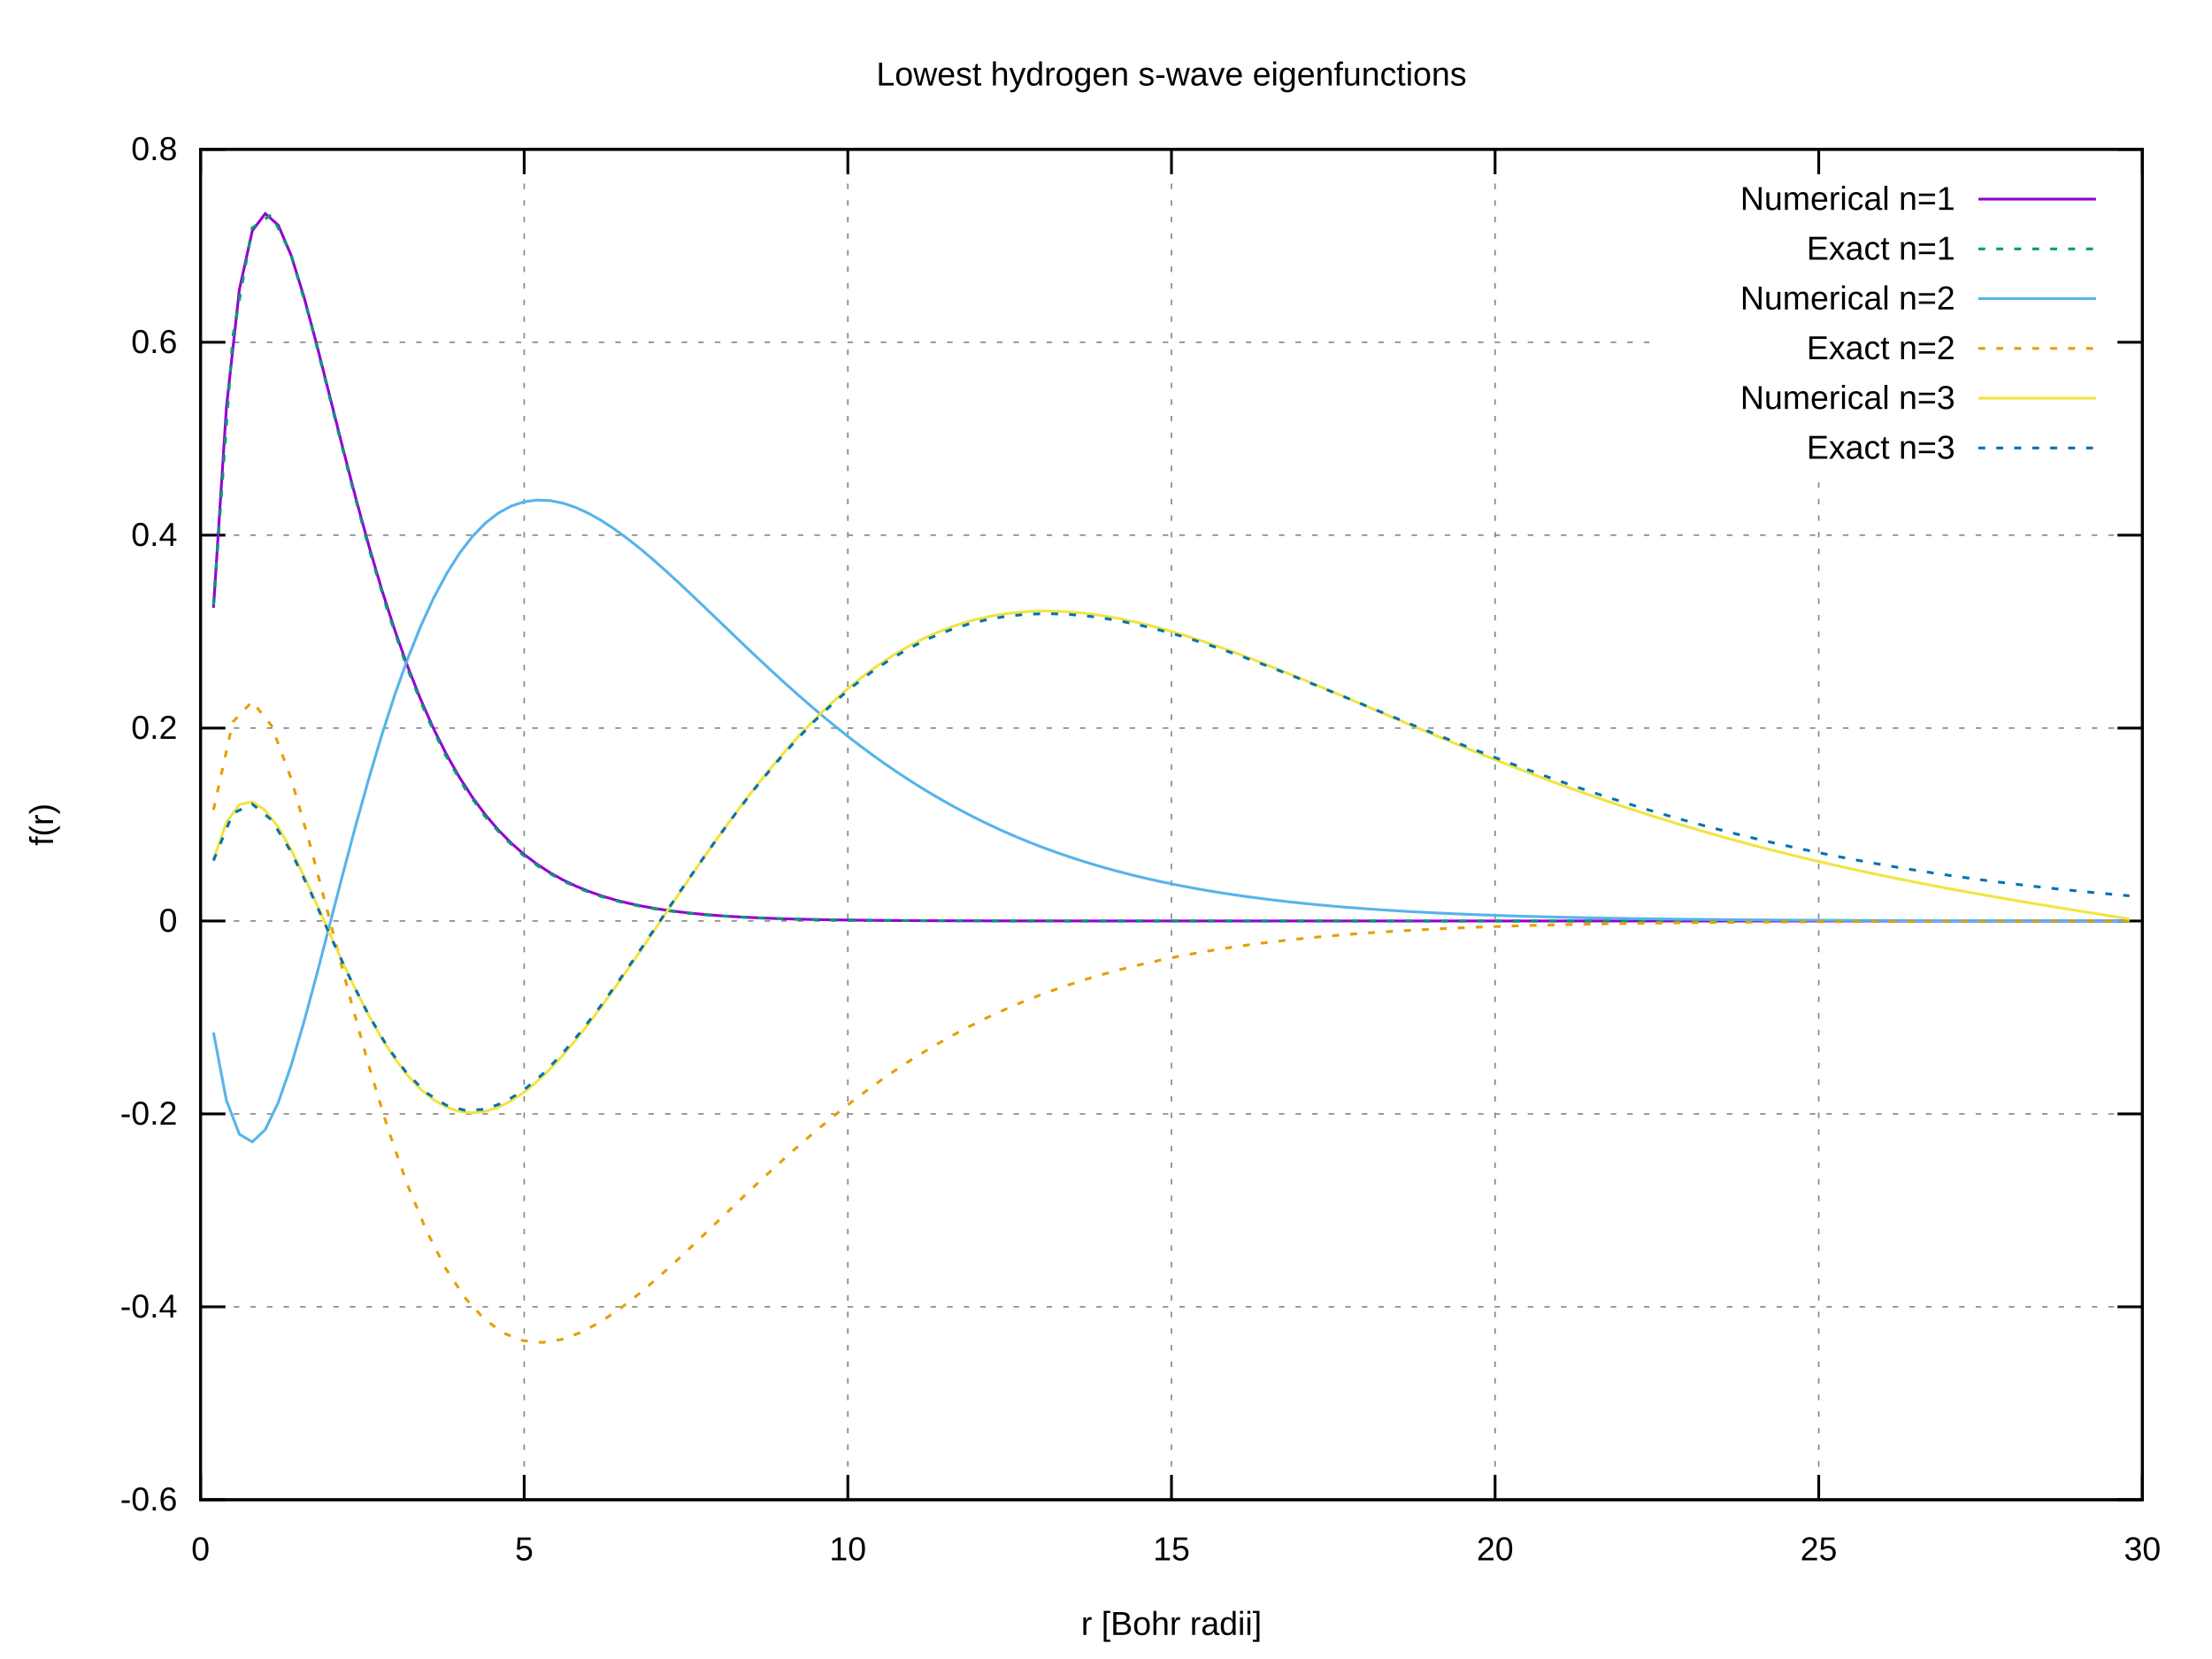
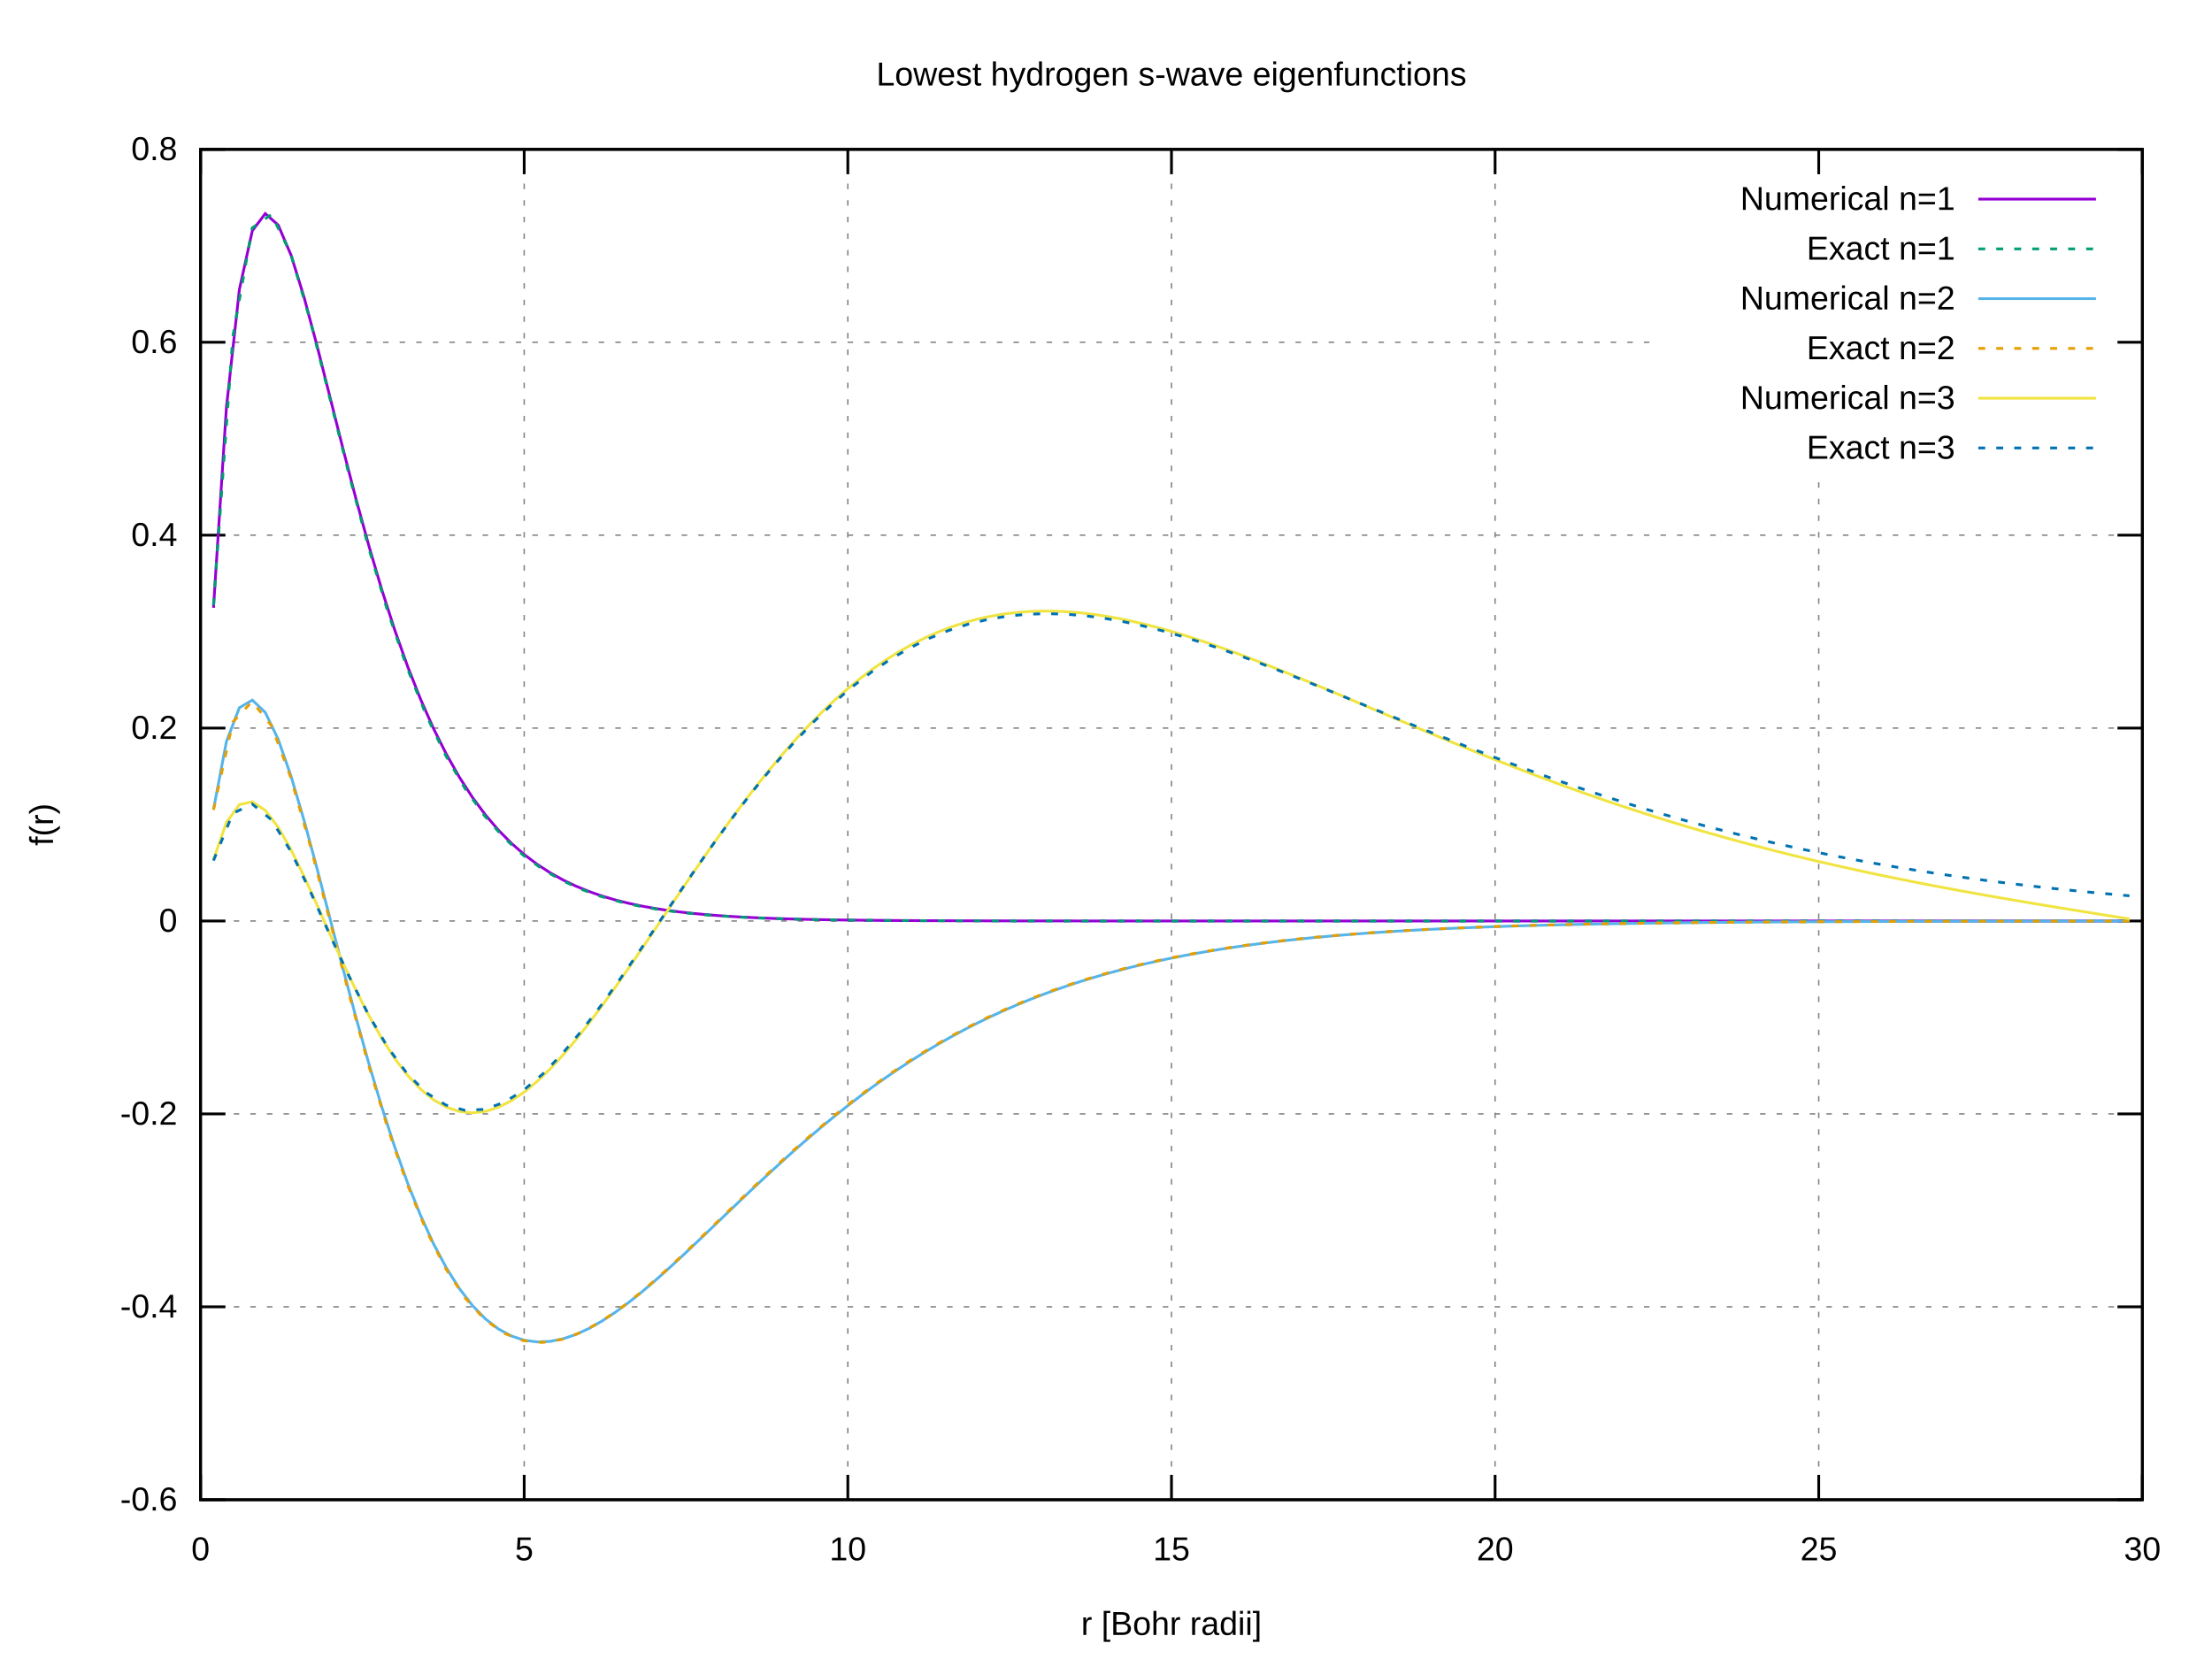
<svg xmlns="http://www.w3.org/2000/svg" xmlns:xlink="http://www.w3.org/1999/xlink" width="800" height="600" viewBox="0 0 800 600">
  <g id="gnuplot_canvas">
    <rect x="0" y="0" width="800" height="600" fill="#ffffff" />
    <defs>
      <circle id="gpDot" r="0.5" stroke-width="0.5" stroke="currentColor" />
      <path id="gpPt0" stroke-width="0.222" stroke="currentColor" d="M-1,0 h2 M0,-1 v2" />
      <path id="gpPt1" stroke-width="0.222" stroke="currentColor" d="M-1,-1 L1,1 M1,-1 L-1,1" />
      <path id="gpPt2" stroke-width="0.222" stroke="currentColor" d="M-1,0 L1,0 M0,-1 L0,1 M-1,-1 L1,1 M-1,1 L1,-1" />
      <rect id="gpPt3" stroke-width="0.222" stroke="currentColor" x="-1" y="-1" width="2" height="2" />
      <rect id="gpPt4" stroke-width="0.222" stroke="currentColor" fill="currentColor" x="-1" y="-1" width="2" height="2" />
      <circle id="gpPt5" stroke-width="0.222" stroke="currentColor" cx="0" cy="0" r="1" />
      <use xlink:href="#gpPt5" id="gpPt6" fill="currentColor" stroke="none" />
      <path id="gpPt7" stroke-width="0.222" stroke="currentColor" d="M0,-1.33 L-1.33,0.67 L1.33,0.67 z" />
      <use xlink:href="#gpPt7" id="gpPt8" fill="currentColor" stroke="none" />
      <use xlink:href="#gpPt7" id="gpPt9" stroke="currentColor" transform="rotate(180)" />
      <use xlink:href="#gpPt9" id="gpPt10" fill="currentColor" stroke="none" />
      <use xlink:href="#gpPt3" id="gpPt11" stroke="currentColor" transform="rotate(45)" />
      <use xlink:href="#gpPt11" id="gpPt12" fill="currentColor" stroke="none" />
      <path id="gpPt13" stroke-width="0.222" stroke="currentColor" d="M0,1.330 L1.265,0.411 L0.782,-1.067 L-0.782,-1.076 L-1.265,0.411 z" />
      <use xlink:href="#gpPt13" id="gpPt14" fill="currentColor" stroke="none" />
      <filter id="textbox" filterUnits="objectBoundingBox" x="0" y="0" height="1" width="1">
        <feFlood flood-color="#FFFFFF" flood-opacity="1" result="bgnd" />
        <feComposite in="SourceGraphic" in2="bgnd" operator="atop" />
      </filter>
      <filter id="greybox" filterUnits="objectBoundingBox" x="0" y="0" height="1" width="1">
        <feFlood flood-color="lightgrey" flood-opacity="1" result="grey" />
        <feComposite in="SourceGraphic" in2="grey" operator="atop" />
      </filter>
    </defs>
    <g fill="none" color="#FFFFFF" stroke="currentColor" stroke-width="1.00" stroke-linecap="butt" stroke-linejoin="miter">
</g>
    <g fill="none" color="black" stroke="currentColor" stroke-width="1.00" stroke-linecap="butt" stroke-linejoin="miter">
</g>
    <g fill="none" color="black" stroke="black" stroke-width="0.50" stroke-linecap="butt" stroke-linejoin="miter">
</g>
    <g fill="none" color="gray" stroke="currentColor" stroke-width="0.50" stroke-linecap="butt" stroke-linejoin="miter">
      <path stroke="gray" stroke-dasharray="2,4" class="gridline" d="M72.53,542.40 L774.82,542.40  " />
    </g>
    <g fill="none" color="gray" stroke="gray" stroke-width="1.00" stroke-linecap="butt" stroke-linejoin="miter">
</g>
    <g fill="none" color="black" stroke="currentColor" stroke-width="1.00" stroke-linecap="butt" stroke-linejoin="miter">
      <path stroke="black" d="M72.53,542.40 L81.53,542.40 M774.82,542.40 L765.82,542.40  " />
      <g transform="translate(64.14,546.30)" stroke="none" fill="black" font-family="Arial" font-size="12.00" text-anchor="end">
        <text>
          <tspan font-family="Arial">-0.6</tspan>
        </text>
      </g>
    </g>
    <g fill="none" color="black" stroke="currentColor" stroke-width="1.00" stroke-linecap="butt" stroke-linejoin="miter">
</g>
    <g fill="none" color="black" stroke="black" stroke-width="0.50" stroke-linecap="butt" stroke-linejoin="miter">
</g>
    <g fill="none" color="gray" stroke="currentColor" stroke-width="0.50" stroke-linecap="butt" stroke-linejoin="miter">
      <path stroke="gray" stroke-dasharray="2,4" class="gridline" d="M72.53,472.63 L774.82,472.63  " />
    </g>
    <g fill="none" color="gray" stroke="gray" stroke-width="1.00" stroke-linecap="butt" stroke-linejoin="miter">
</g>
    <g fill="none" color="black" stroke="currentColor" stroke-width="1.00" stroke-linecap="butt" stroke-linejoin="miter">
      <path stroke="black" d="M72.53,472.63 L81.53,472.63 M774.82,472.63 L765.82,472.63  " />
      <g transform="translate(64.14,476.53)" stroke="none" fill="black" font-family="Arial" font-size="12.00" text-anchor="end">
        <text>
          <tspan font-family="Arial">-0.4</tspan>
        </text>
      </g>
    </g>
    <g fill="none" color="black" stroke="currentColor" stroke-width="1.00" stroke-linecap="butt" stroke-linejoin="miter">
</g>
    <g fill="none" color="black" stroke="black" stroke-width="0.50" stroke-linecap="butt" stroke-linejoin="miter">
</g>
    <g fill="none" color="gray" stroke="currentColor" stroke-width="0.50" stroke-linecap="butt" stroke-linejoin="miter">
      <path stroke="gray" stroke-dasharray="2,4" class="gridline" d="M72.53,402.86 L774.82,402.86  " />
    </g>
    <g fill="none" color="gray" stroke="gray" stroke-width="1.00" stroke-linecap="butt" stroke-linejoin="miter">
</g>
    <g fill="none" color="black" stroke="currentColor" stroke-width="1.00" stroke-linecap="butt" stroke-linejoin="miter">
      <path stroke="black" d="M72.53,402.86 L81.53,402.86 M774.82,402.86 L765.82,402.86  " />
      <g transform="translate(64.14,406.76)" stroke="none" fill="black" font-family="Arial" font-size="12.00" text-anchor="end">
        <text>
          <tspan font-family="Arial">-0.2</tspan>
        </text>
      </g>
    </g>
    <g fill="none" color="black" stroke="currentColor" stroke-width="1.00" stroke-linecap="butt" stroke-linejoin="miter">
</g>
    <g fill="none" color="black" stroke="black" stroke-width="0.50" stroke-linecap="butt" stroke-linejoin="miter">
</g>
    <g fill="none" color="gray" stroke="currentColor" stroke-width="0.50" stroke-linecap="butt" stroke-linejoin="miter">
      <path stroke="gray" stroke-dasharray="2,4" class="gridline" d="M72.53,333.09 L774.82,333.09  " />
    </g>
    <g fill="none" color="gray" stroke="gray" stroke-width="1.00" stroke-linecap="butt" stroke-linejoin="miter">
</g>
    <g fill="none" color="black" stroke="currentColor" stroke-width="1.00" stroke-linecap="butt" stroke-linejoin="miter">
      <path stroke="black" d="M72.53,333.09 L81.53,333.09 M774.82,333.09 L765.82,333.09  " />
      <g transform="translate(64.14,336.99)" stroke="none" fill="black" font-family="Arial" font-size="12.00" text-anchor="end">
        <text>
          <tspan font-family="Arial"> 0</tspan>
        </text>
      </g>
    </g>
    <g fill="none" color="black" stroke="currentColor" stroke-width="1.00" stroke-linecap="butt" stroke-linejoin="miter">
</g>
    <g fill="none" color="black" stroke="black" stroke-width="0.50" stroke-linecap="butt" stroke-linejoin="miter">
</g>
    <g fill="none" color="gray" stroke="currentColor" stroke-width="0.50" stroke-linecap="butt" stroke-linejoin="miter">
      <path stroke="gray" stroke-dasharray="2,4" class="gridline" d="M72.53,263.32 L774.82,263.32  " />
    </g>
    <g fill="none" color="gray" stroke="gray" stroke-width="1.00" stroke-linecap="butt" stroke-linejoin="miter">
</g>
    <g fill="none" color="black" stroke="currentColor" stroke-width="1.00" stroke-linecap="butt" stroke-linejoin="miter">
      <path stroke="black" d="M72.53,263.32 L81.53,263.32 M774.82,263.32 L765.82,263.32  " />
      <g transform="translate(64.14,267.22)" stroke="none" fill="black" font-family="Arial" font-size="12.00" text-anchor="end">
        <text>
          <tspan font-family="Arial"> 0.2</tspan>
        </text>
      </g>
    </g>
    <g fill="none" color="black" stroke="currentColor" stroke-width="1.00" stroke-linecap="butt" stroke-linejoin="miter">
</g>
    <g fill="none" color="black" stroke="black" stroke-width="0.50" stroke-linecap="butt" stroke-linejoin="miter">
</g>
    <g fill="none" color="gray" stroke="currentColor" stroke-width="0.50" stroke-linecap="butt" stroke-linejoin="miter">
      <path stroke="gray" stroke-dasharray="2,4" class="gridline" d="M72.53,193.55 L774.82,193.55  " />
    </g>
    <g fill="none" color="gray" stroke="gray" stroke-width="1.00" stroke-linecap="butt" stroke-linejoin="miter">
</g>
    <g fill="none" color="black" stroke="currentColor" stroke-width="1.00" stroke-linecap="butt" stroke-linejoin="miter">
      <path stroke="black" d="M72.53,193.55 L81.53,193.55 M774.82,193.55 L765.82,193.55  " />
      <g transform="translate(64.14,197.45)" stroke="none" fill="black" font-family="Arial" font-size="12.00" text-anchor="end">
        <text>
          <tspan font-family="Arial"> 0.4</tspan>
        </text>
      </g>
    </g>
    <g fill="none" color="black" stroke="currentColor" stroke-width="1.00" stroke-linecap="butt" stroke-linejoin="miter">
</g>
    <g fill="none" color="black" stroke="black" stroke-width="0.50" stroke-linecap="butt" stroke-linejoin="miter">
</g>
    <g fill="none" color="gray" stroke="currentColor" stroke-width="0.50" stroke-linecap="butt" stroke-linejoin="miter">
      <path stroke="gray" stroke-dasharray="2,4" class="gridline" d="M72.53,123.78 L598.02,123.78 M766.43,123.78 L774.82,123.78  " />
    </g>
    <g fill="none" color="gray" stroke="gray" stroke-width="1.00" stroke-linecap="butt" stroke-linejoin="miter">
</g>
    <g fill="none" color="black" stroke="currentColor" stroke-width="1.00" stroke-linecap="butt" stroke-linejoin="miter">
      <path stroke="black" d="M72.53,123.78 L81.53,123.78 M774.82,123.78 L765.82,123.78  " />
      <g transform="translate(64.14,127.68)" stroke="none" fill="black" font-family="Arial" font-size="12.00" text-anchor="end">
        <text>
          <tspan font-family="Arial"> 0.6</tspan>
        </text>
      </g>
    </g>
    <g fill="none" color="black" stroke="currentColor" stroke-width="1.00" stroke-linecap="butt" stroke-linejoin="miter">
</g>
    <g fill="none" color="black" stroke="black" stroke-width="0.50" stroke-linecap="butt" stroke-linejoin="miter">
</g>
    <g fill="none" color="gray" stroke="currentColor" stroke-width="0.50" stroke-linecap="butt" stroke-linejoin="miter">
      <path stroke="gray" stroke-dasharray="2,4" class="gridline" d="M72.53,54.01 L774.82,54.01  " />
    </g>
    <g fill="none" color="gray" stroke="gray" stroke-width="1.00" stroke-linecap="butt" stroke-linejoin="miter">
</g>
    <g fill="none" color="black" stroke="currentColor" stroke-width="1.00" stroke-linecap="butt" stroke-linejoin="miter">
      <path stroke="black" d="M72.53,54.01 L81.53,54.01 M774.82,54.01 L765.82,54.01  " />
      <g transform="translate(64.14,57.91)" stroke="none" fill="black" font-family="Arial" font-size="12.00" text-anchor="end">
        <text>
          <tspan font-family="Arial"> 0.8</tspan>
        </text>
      </g>
    </g>
    <g fill="none" color="black" stroke="currentColor" stroke-width="1.00" stroke-linecap="butt" stroke-linejoin="miter">
</g>
    <g fill="none" color="black" stroke="black" stroke-width="0.50" stroke-linecap="butt" stroke-linejoin="miter">
</g>
    <g fill="none" color="gray" stroke="currentColor" stroke-width="0.50" stroke-linecap="butt" stroke-linejoin="miter">
      <path stroke="gray" stroke-dasharray="2,4" class="gridline" d="M72.53,542.40 L72.53,54.01  " />
    </g>
    <g fill="none" color="gray" stroke="gray" stroke-width="1.00" stroke-linecap="butt" stroke-linejoin="miter">
</g>
    <g fill="none" color="black" stroke="currentColor" stroke-width="1.00" stroke-linecap="butt" stroke-linejoin="miter">
      <path stroke="black" d="M72.53,542.40 L72.53,533.40 M72.53,54.01 L72.53,63.01  " />
      <g transform="translate(72.53,564.30)" stroke="none" fill="black" font-family="Arial" font-size="12.00" text-anchor="middle">
        <text>
          <tspan font-family="Arial"> 0</tspan>
        </text>
      </g>
    </g>
    <g fill="none" color="black" stroke="currentColor" stroke-width="1.00" stroke-linecap="butt" stroke-linejoin="miter">
</g>
    <g fill="none" color="black" stroke="black" stroke-width="0.50" stroke-linecap="butt" stroke-linejoin="miter">
</g>
    <g fill="none" color="gray" stroke="currentColor" stroke-width="0.50" stroke-linecap="butt" stroke-linejoin="miter">
      <path stroke="gray" stroke-dasharray="2,4" class="gridline" d="M189.58,542.40 L189.58,54.01  " />
    </g>
    <g fill="none" color="gray" stroke="gray" stroke-width="1.00" stroke-linecap="butt" stroke-linejoin="miter">
</g>
    <g fill="none" color="black" stroke="currentColor" stroke-width="1.00" stroke-linecap="butt" stroke-linejoin="miter">
      <path stroke="black" d="M189.58,542.40 L189.58,533.40 M189.58,54.01 L189.58,63.01  " />
      <g transform="translate(189.58,564.30)" stroke="none" fill="black" font-family="Arial" font-size="12.00" text-anchor="middle">
        <text>
          <tspan font-family="Arial"> 5</tspan>
        </text>
      </g>
    </g>
    <g fill="none" color="black" stroke="currentColor" stroke-width="1.00" stroke-linecap="butt" stroke-linejoin="miter">
</g>
    <g fill="none" color="black" stroke="black" stroke-width="0.50" stroke-linecap="butt" stroke-linejoin="miter">
</g>
    <g fill="none" color="gray" stroke="currentColor" stroke-width="0.50" stroke-linecap="butt" stroke-linejoin="miter">
      <path stroke="gray" stroke-dasharray="2,4" class="gridline" d="M306.63,542.40 L306.63,54.01  " />
    </g>
    <g fill="none" color="gray" stroke="gray" stroke-width="1.00" stroke-linecap="butt" stroke-linejoin="miter">
</g>
    <g fill="none" color="black" stroke="currentColor" stroke-width="1.00" stroke-linecap="butt" stroke-linejoin="miter">
      <path stroke="black" d="M306.63,542.40 L306.63,533.40 M306.63,54.01 L306.63,63.01  " />
      <g transform="translate(306.63,564.30)" stroke="none" fill="black" font-family="Arial" font-size="12.00" text-anchor="middle">
        <text>
          <tspan font-family="Arial"> 10</tspan>
        </text>
      </g>
    </g>
    <g fill="none" color="black" stroke="currentColor" stroke-width="1.00" stroke-linecap="butt" stroke-linejoin="miter">
</g>
    <g fill="none" color="black" stroke="black" stroke-width="0.50" stroke-linecap="butt" stroke-linejoin="miter">
</g>
    <g fill="none" color="gray" stroke="currentColor" stroke-width="0.50" stroke-linecap="butt" stroke-linejoin="miter">
      <path stroke="gray" stroke-dasharray="2,4" class="gridline" d="M423.68,542.40 L423.68,54.01  " />
    </g>
    <g fill="none" color="gray" stroke="gray" stroke-width="1.00" stroke-linecap="butt" stroke-linejoin="miter">
</g>
    <g fill="none" color="black" stroke="currentColor" stroke-width="1.00" stroke-linecap="butt" stroke-linejoin="miter">
      <path stroke="black" d="M423.68,542.40 L423.68,533.40 M423.68,54.01 L423.68,63.01  " />
      <g transform="translate(423.68,564.30)" stroke="none" fill="black" font-family="Arial" font-size="12.00" text-anchor="middle">
        <text>
          <tspan font-family="Arial"> 15</tspan>
        </text>
      </g>
    </g>
    <g fill="none" color="black" stroke="currentColor" stroke-width="1.00" stroke-linecap="butt" stroke-linejoin="miter">
</g>
    <g fill="none" color="black" stroke="black" stroke-width="0.50" stroke-linecap="butt" stroke-linejoin="miter">
</g>
    <g fill="none" color="gray" stroke="currentColor" stroke-width="0.50" stroke-linecap="butt" stroke-linejoin="miter">
      <path stroke="gray" stroke-dasharray="2,4" class="gridline" d="M540.72,542.40 L540.72,54.01  " />
    </g>
    <g fill="none" color="gray" stroke="gray" stroke-width="1.00" stroke-linecap="butt" stroke-linejoin="miter">
</g>
    <g fill="none" color="black" stroke="currentColor" stroke-width="1.00" stroke-linecap="butt" stroke-linejoin="miter">
      <path stroke="black" d="M540.72,542.40 L540.72,533.40 M540.72,54.01 L540.72,63.01  " />
      <g transform="translate(540.72,564.30)" stroke="none" fill="black" font-family="Arial" font-size="12.00" text-anchor="middle">
        <text>
          <tspan font-family="Arial"> 20</tspan>
        </text>
      </g>
    </g>
    <g fill="none" color="black" stroke="currentColor" stroke-width="1.00" stroke-linecap="butt" stroke-linejoin="miter">
</g>
    <g fill="none" color="black" stroke="black" stroke-width="0.50" stroke-linecap="butt" stroke-linejoin="miter">
</g>
    <g fill="none" color="gray" stroke="currentColor" stroke-width="0.50" stroke-linecap="butt" stroke-linejoin="miter">
      <path stroke="gray" stroke-dasharray="2,4" class="gridline" d="M657.77,542.40 L657.77,171.01 M657.77,63.01 L657.77,54.01  " />
    </g>
    <g fill="none" color="gray" stroke="gray" stroke-width="1.00" stroke-linecap="butt" stroke-linejoin="miter">
</g>
    <g fill="none" color="black" stroke="currentColor" stroke-width="1.00" stroke-linecap="butt" stroke-linejoin="miter">
      <path stroke="black" d="M657.77,542.40 L657.77,533.40 M657.77,54.01 L657.77,63.01  " />
      <g transform="translate(657.77,564.30)" stroke="none" fill="black" font-family="Arial" font-size="12.00" text-anchor="middle">
        <text>
          <tspan font-family="Arial"> 25</tspan>
        </text>
      </g>
    </g>
    <g fill="none" color="black" stroke="currentColor" stroke-width="1.00" stroke-linecap="butt" stroke-linejoin="miter">
</g>
    <g fill="none" color="black" stroke="black" stroke-width="0.50" stroke-linecap="butt" stroke-linejoin="miter">
</g>
    <g fill="none" color="gray" stroke="currentColor" stroke-width="0.50" stroke-linecap="butt" stroke-linejoin="miter">
      <path stroke="gray" stroke-dasharray="2,4" class="gridline" d="M774.82,542.40 L774.82,54.01  " />
    </g>
    <g fill="none" color="gray" stroke="gray" stroke-width="1.00" stroke-linecap="butt" stroke-linejoin="miter">
</g>
    <g fill="none" color="black" stroke="currentColor" stroke-width="1.00" stroke-linecap="butt" stroke-linejoin="miter">
      <path stroke="black" d="M774.82,542.40 L774.82,533.40 M774.82,54.01 L774.82,63.01  " />
      <g transform="translate(774.82,564.30)" stroke="none" fill="black" font-family="Arial" font-size="12.00" text-anchor="middle">
        <text>
          <tspan font-family="Arial"> 30</tspan>
        </text>
      </g>
    </g>
    <g fill="none" color="black" stroke="currentColor" stroke-width="1.00" stroke-linecap="butt" stroke-linejoin="miter">
</g>
    <g fill="none" color="black" stroke="currentColor" stroke-width="1.00" stroke-linecap="butt" stroke-linejoin="miter">
      <path stroke="black" d="M72.53,54.01 L72.53,542.40 L774.82,542.40 L774.82,54.01 L72.53,54.01 Z  " />
    </g>
    <g fill="none" color="black" stroke="currentColor" stroke-width="1.00" stroke-linecap="butt" stroke-linejoin="miter">
</g>
    <g id="gnuplot_plot_1">
      <g fill="none" color="black" stroke="currentColor" stroke-width="1.00" stroke-linecap="butt" stroke-linejoin="miter">
        <g transform="translate(707.09,75.91)" stroke="none" fill="black" font-family="Arial" font-size="12.00" text-anchor="end">
          <text>
            <tspan font-family="Arial">Numerical n=1</tspan>
          </text>
        </g>
      </g>
      <g fill="none" color="black" stroke="currentColor" stroke-width="1.00" stroke-linecap="butt" stroke-linejoin="miter">
        <path stroke="rgb(148,   0, 211)" d="M715.48,72.01 L758.04,72.01 M77.21,219.81 L81.89,147.36 L86.58,104.69 L91.26,83.44 L95.94,77.25 L100.62,81.41   L105.30,92.37 L109.99,107.56 L114.67,125.09 L119.35,143.62 L124.03,162.23 L128.71,180.28 L133.40,197.38 L138.08,213.28   L142.76,227.85 L147.44,241.06 L152.12,252.93 L156.80,263.51 L161.49,272.88 L166.17,281.13 L170.85,288.36 L175.53,294.68   L180.21,300.17 L184.90,304.93 L189.58,309.04 L194.26,312.58 L198.94,315.63 L203.62,318.25 L208.31,320.49 L212.99,322.40   L217.67,324.04 L222.35,325.43 L227.03,326.61 L231.72,327.62 L236.40,328.47 L241.08,329.20 L245.76,329.81 L250.44,330.33   L255.13,330.77 L259.81,331.14 L264.49,331.45 L269.17,331.71 L273.85,331.93 L278.54,332.12 L283.22,332.28 L287.90,332.41   L292.58,332.52 L297.26,332.61 L301.94,332.69 L306.63,332.76 L311.31,332.81 L315.99,332.86 L320.67,332.89 L325.35,332.93   L330.04,332.95 L334.72,332.98 L339.40,332.99 L344.08,333.01 L348.76,333.02 L353.45,333.03 L358.13,333.04 L362.81,333.05   L367.49,333.06 L372.17,333.06 L376.86,333.07 L381.54,333.07 L386.22,333.07 L390.90,333.08 L395.58,333.08 L400.27,333.08   L404.95,333.08 L409.63,333.08 L414.31,333.08 L418.99,333.09 L423.68,333.09 L428.36,333.09 L433.04,333.09 L437.72,333.09   L442.40,333.09 L447.08,333.09 L451.77,333.09 L456.45,333.09 L461.13,333.09 L465.81,333.09 L470.49,333.09 L475.18,333.09   L479.86,333.09 L484.54,333.09 L489.22,333.09 L493.90,333.09 L498.59,333.09 L503.27,333.09 L507.95,333.09 L512.63,333.09   L517.31,333.09 L522.00,333.09 L526.68,333.09 L531.36,333.09 L536.04,333.09 L540.72,333.09 L545.41,333.09 L550.09,333.09   L554.77,333.09 L559.45,333.09 L564.13,333.09 L568.81,333.09 L573.50,333.09 L578.18,333.09 L582.86,333.09 L587.54,333.09   L592.22,333.09 L596.91,333.09 L601.59,333.09 L606.27,333.09 L610.95,333.09 L615.63,333.09 L620.32,333.09 L625.00,333.09   L629.68,333.09 L634.36,333.09 L639.04,333.09 L643.73,333.09 L648.41,333.09 L653.09,333.09 L657.77,333.09 L662.45,333.09   L667.14,333.09 L671.82,333.09 L676.50,333.09 L681.18,333.09 L685.86,333.09 L690.55,333.09 L695.23,333.09 L699.91,333.09   L704.59,333.09 L709.27,333.09 L713.95,333.09 L718.64,333.09 L723.32,333.09 L728.00,333.09 L732.68,333.09 L737.36,333.09   L742.05,333.09 L746.73,333.09 L751.41,333.09 L756.09,333.09 L760.77,333.09 L765.46,333.09 L770.14,333.09  " />
      </g>
    </g>
    <g id="gnuplot_plot_2">
      <g fill="none" color="black" stroke="currentColor" stroke-width="1.00" stroke-linecap="butt" stroke-linejoin="miter">
        <g transform="translate(707.09,93.91)" stroke="none" fill="black" font-family="Arial" font-size="12.00" text-anchor="end">
          <text>
            <tspan font-family="Arial">Exact n=1</tspan>
          </text>
        </g>
      </g>
      <g fill="none" color="black" stroke="currentColor" stroke-width="1.00" stroke-linecap="butt" stroke-linejoin="miter">
        <path stroke="rgb(  0, 158, 115)" stroke-dasharray="2.5,4.0" d="M715.48,90.01 L758.04,90.01 M77.21,218.84 L84.21,121.72 L91.21,82.42 L98.21,77.55 L105.21,91.94 L112.21,115.96   L119.21,143.67 L126.21,171.56 L133.21,197.69 L140.21,221.10 L147.20,241.45 L154.20,258.76 L161.20,273.25 L168.20,285.21   L175.20,294.99 L182.20,302.91 L189.20,309.28 L196.20,314.37 L203.20,318.42 L210.20,321.63 L217.20,324.16 L224.20,326.15   L231.20,327.70 L238.19,328.92 L245.19,329.87 L252.19,330.60 L259.19,331.17 L266.19,331.62 L273.19,331.96 L280.19,332.22   L287.19,332.42 L294.19,332.58 L301.19,332.70 L308.19,332.79 L315.19,332.86 L322.19,332.92 L329.19,332.96 L336.18,332.99   L343.18,333.01 L350.18,333.03 L357.18,333.05 L364.18,333.06 L371.18,333.06 L378.18,333.07 L385.18,333.08 L392.18,333.08   L399.18,333.08 L406.18,333.08 L413.18,333.09 L420.18,333.09 L427.17,333.09 L434.17,333.09 L441.17,333.09 L448.17,333.09   L455.17,333.09 L462.17,333.09 L469.17,333.09 L476.17,333.09 L483.17,333.09 L490.17,333.09 L497.17,333.09 L504.17,333.09   L511.17,333.09 L518.16,333.09 L525.16,333.09 L532.16,333.09 L539.16,333.09 L546.16,333.09 L553.16,333.09 L560.16,333.09   L567.16,333.09 L574.16,333.09 L581.16,333.09 L588.16,333.09 L595.16,333.09 L602.16,333.09 L609.16,333.09 L616.15,333.09   L623.15,333.09 L630.15,333.09 L637.15,333.09 L644.15,333.09 L651.15,333.09 L658.15,333.09 L665.15,333.09 L672.15,333.09   L679.15,333.09 L686.15,333.09 L693.15,333.09 L700.15,333.09 L707.14,333.09 L714.14,333.09 L721.14,333.09 L728.14,333.09   L735.14,333.09 L742.14,333.09 L749.14,333.09 L756.14,333.09 L763.14,333.09 L770.14,333.09  " />
      </g>
    </g>
    <g id="gnuplot_plot_3">
      <g fill="none" color="black" stroke="currentColor" stroke-width="1.00" stroke-linecap="butt" stroke-linejoin="miter">
        <g transform="translate(707.09,111.91)" stroke="none" fill="black" font-family="Arial" font-size="12.00" text-anchor="end">
          <text>
            <tspan font-family="Arial">Numerical n=2</tspan>
          </text>
        </g>
      </g>
      <g fill="none" color="black" stroke="currentColor" stroke-width="1.00" stroke-linecap="butt" stroke-linejoin="miter">
-         <path stroke="rgb( 86, 180, 233)" d="M715.48,108.01 L758.04,108.01 M77.21,373.40 L81.89,397.98 L86.58,410.23 L91.26,412.97 L95.94,408.52 L100.62,398.78   L105.30,385.32 L109.99,369.40 L114.67,352.02 L119.35,333.99 L124.03,315.94 L128.71,298.33 L133.40,281.54 L138.08,265.82   L142.76,251.35 L147.44,238.25 L152.12,226.57 L156.80,216.33 L161.49,207.53 L166.17,200.11 L170.85,194.03 L175.53,189.21   L180.21,185.57 L184.90,183.02 L189.58,181.48 L194.26,180.85 L198.94,181.05 L203.62,181.98 L208.31,183.56 L212.99,185.72   L217.67,188.37 L222.35,191.44 L227.03,194.87 L231.72,198.59 L236.40,202.56 L241.08,206.72 L245.76,211.02 L250.44,215.42   L255.13,219.89 L259.81,224.39 L264.49,228.89 L269.17,233.37 L273.85,237.80 L278.54,242.17 L283.22,246.46 L287.90,250.66   L292.58,254.75 L297.26,258.72 L301.94,262.58 L306.63,266.30 L311.31,269.90 L315.99,273.36 L320.67,276.68 L325.35,279.86   L330.04,282.91 L334.72,285.83 L339.40,288.60 L344.08,291.25 L348.76,293.77 L353.45,296.17 L358.13,298.44 L362.81,300.59   L367.49,302.63 L372.17,304.56 L376.86,306.38 L381.54,308.10 L386.22,309.72 L390.90,311.25 L395.58,312.68 L400.27,314.04   L404.95,315.31 L409.63,316.51 L414.31,317.63 L418.99,318.68 L423.68,319.67 L428.36,320.59 L433.04,321.45 L437.72,322.26   L442.40,323.02 L447.08,323.73 L451.77,324.39 L456.45,325.01 L461.13,325.58 L465.81,326.12 L470.49,326.62 L475.18,327.09   L479.86,327.52 L484.54,327.93 L489.22,328.30 L493.90,328.65 L498.59,328.98 L503.27,329.28 L507.95,329.57 L512.63,329.83   L517.31,330.07 L522.00,330.30 L526.68,330.51 L531.36,330.70 L536.04,330.88 L540.72,331.05 L545.41,331.20 L550.09,331.35   L554.77,331.48 L559.45,331.60 L564.13,331.72 L568.81,331.82 L573.50,331.92 L578.18,332.01 L582.86,332.09 L587.54,332.17   L592.22,332.24 L596.91,332.31 L601.59,332.37 L606.27,332.43 L610.95,332.48 L615.63,332.53 L620.32,332.57 L625.00,332.61   L629.68,332.65 L634.36,332.69 L639.04,332.72 L643.73,332.75 L648.41,332.78 L653.09,332.80 L657.77,332.83 L662.45,332.85   L667.14,332.87 L671.82,332.89 L676.50,332.90 L681.18,332.92 L685.86,332.93 L690.55,332.95 L695.23,332.96 L699.91,332.97   L704.59,332.98 L709.27,332.99 L713.95,333.00 L718.64,333.01 L723.32,333.02 L728.00,333.03 L732.68,333.04 L737.36,333.04   L742.05,333.05 L746.73,333.06 L751.41,333.06 L756.09,333.07 L760.77,333.07 L765.46,333.08 L770.14,333.08  " />
+         <path stroke="rgb( 86, 180, 233)" d="M715.48,108.01 L758.04,108.01 M77.21,292.78 L81.89,268.20 L86.58,255.95 L91.26,253.21 L95.94,257.66 L100.62,267.40   L105.30,280.86 L109.99,296.78 L114.67,314.16 L119.35,332.19 L124.03,350.24 L128.71,367.85 L133.40,384.64 L138.08,400.36   L142.76,414.83 L147.44,427.93 L152.12,439.61 L156.80,449.85 L161.49,458.65 L166.17,466.07 L170.85,472.15 L175.53,476.97   L180.21,480.61 L184.90,483.16 L189.58,484.70 L194.26,485.33 L198.94,485.13 L203.62,484.20 L208.31,482.62 L212.99,480.46   L217.67,477.81 L222.35,474.74 L227.03,471.31 L231.72,467.59 L236.40,463.62 L241.08,459.46 L245.76,455.16 L250.44,450.76   L255.13,446.29 L259.81,441.79 L264.49,437.29 L269.17,432.81 L273.85,428.38 L278.54,424.01 L283.22,419.72 L287.90,415.52   L292.58,411.43 L297.26,407.46 L301.94,403.60 L306.63,399.88 L311.31,396.28 L315.99,392.82 L320.67,389.50 L325.35,386.32   L330.04,383.27 L334.72,380.35 L339.40,377.58 L344.08,374.93 L348.76,372.41 L353.45,370.01 L358.13,367.74 L362.81,365.59   L367.49,363.55 L372.17,361.62 L376.86,359.80 L381.54,358.08 L386.22,356.46 L390.90,354.93 L395.58,353.50 L400.27,352.14   L404.95,350.87 L409.63,349.67 L414.31,348.55 L418.99,347.50 L423.68,346.51 L428.36,345.59 L433.04,344.73 L437.72,343.92   L442.40,343.16 L447.08,342.45 L451.77,341.79 L456.45,341.17 L461.13,340.60 L465.81,340.06 L470.49,339.56 L475.18,339.09   L479.86,338.66 L484.54,338.25 L489.22,337.88 L493.90,337.53 L498.59,337.20 L503.27,336.90 L507.95,336.61 L512.63,336.35   L517.31,336.11 L522.00,335.88 L526.68,335.67 L531.36,335.48 L536.04,335.30 L540.72,335.13 L545.41,334.98 L550.09,334.83   L554.77,334.70 L559.45,334.58 L564.13,334.46 L568.81,334.36 L573.50,334.26 L578.18,334.17 L582.86,334.09 L587.54,334.01   L592.22,333.94 L596.91,333.87 L601.59,333.81 L606.27,333.75 L610.95,333.70 L615.63,333.65 L620.32,333.61 L625.00,333.57   L629.68,333.53 L634.36,333.49 L639.04,333.46 L643.73,333.43 L648.41,333.40 L653.09,333.38 L657.77,333.35 L662.45,333.33   L667.14,333.31 L671.82,333.29 L676.50,333.28 L681.18,333.26 L685.86,333.25 L690.55,333.23 L695.23,333.22 L699.91,333.21   L704.59,333.20 L709.27,333.19 L713.95,333.18 L718.64,333.17 L723.32,333.16 L728.00,333.15 L732.68,333.14 L737.36,333.14   L742.05,333.13 L746.73,333.12 L751.41,333.12 L756.09,333.11 L760.77,333.11 L765.46,333.10 L770.14,333.10  " />
      </g>
    </g>
    <g id="gnuplot_plot_4">
      <g fill="none" color="black" stroke="currentColor" stroke-width="1.00" stroke-linecap="butt" stroke-linejoin="miter">
        <g transform="translate(707.09,129.91)" stroke="none" fill="black" font-family="Arial" font-size="12.00" text-anchor="end">
          <text>
            <tspan font-family="Arial">Exact n=2</tspan>
          </text>
        </g>
      </g>
      <g fill="none" color="black" stroke="currentColor" stroke-width="1.00" stroke-linecap="butt" stroke-linejoin="miter">
        <path stroke="rgb(230, 159,   0)" stroke-dasharray="2.5,4.0" d="M715.48,126.01 L758.04,126.01 M77.21,292.91 L84.21,261.11 L91.21,253.71 L98.21,262.49 L105.21,281.34 L112.21,305.76   L119.21,332.54 L126.21,359.41 L133.21,384.87 L140.21,407.94 L147.20,428.09 L154.20,445.04 L161.20,458.78 L168.20,469.40   L175.20,477.11 L182.20,482.17 L189.20,484.87 L196.20,485.52 L203.20,484.41 L210.20,481.84 L217.20,478.07 L224.20,473.34   L231.20,467.87 L238.19,461.86 L245.19,455.47 L252.19,448.85 L259.19,442.12 L266.19,435.37 L273.19,428.70 L280.19,422.17   L287.19,415.84 L294.19,409.74 L301.19,403.91 L308.19,398.36 L315.19,393.11 L322.19,388.17 L329.19,383.53 L336.18,379.20   L343.18,375.17 L350.18,371.43 L357.18,367.96 L364.18,364.76 L371.18,361.82 L378.18,359.11 L385.18,356.63 L392.18,354.36   L399.18,352.29 L406.18,350.40 L413.18,348.68 L420.18,347.12 L427.17,345.70 L434.17,344.42 L441.17,343.25 L448.17,342.20   L455.17,341.25 L462.17,340.40 L469.17,339.63 L476.17,338.93 L483.17,338.31 L490.17,337.75 L497.17,337.25 L504.17,336.80   L511.17,336.39 L518.16,336.03 L525.16,335.71 L532.16,335.42 L539.16,335.16 L546.16,334.93 L553.16,334.72 L560.16,334.54   L567.16,334.38 L574.16,334.23 L581.16,334.10 L588.16,333.99 L595.16,333.88 L602.16,333.79 L609.16,333.71 L616.15,333.64   L623.15,333.58 L630.15,333.52 L637.15,333.47 L644.15,333.43 L651.15,333.39 L658.15,333.35 L665.15,333.32 L672.15,333.29   L679.15,333.27 L686.15,333.25 L693.15,333.23 L700.15,333.21 L707.14,333.20 L714.14,333.19 L721.14,333.17 L728.14,333.16   L735.14,333.16 L742.14,333.15 L749.14,333.14 L756.14,333.13 L763.14,333.13 L770.14,333.12  " />
      </g>
    </g>
    <g id="gnuplot_plot_5">
      <g fill="none" color="black" stroke="currentColor" stroke-width="1.00" stroke-linecap="butt" stroke-linejoin="miter">
        <g transform="translate(707.09,147.91)" stroke="none" fill="black" font-family="Arial" font-size="12.00" text-anchor="end">
          <text>
            <tspan font-family="Arial">Numerical n=3</tspan>
          </text>
        </g>
      </g>
      <g fill="none" color="black" stroke="currentColor" stroke-width="1.00" stroke-linecap="butt" stroke-linejoin="miter">
        <path stroke="rgb(240, 228,  66)" d="M715.48,144.01 L758.04,144.01 M77.21,310.88 L81.89,297.46 L86.58,291.00 L91.26,289.97 L95.94,293.06 L100.62,299.18   L105.30,307.41 L109.99,316.99 L114.67,327.30 L119.35,337.85 L124.03,348.22 L128.71,358.12 L133.40,367.29 L138.08,375.56   L142.76,382.80 L147.44,388.94 L152.12,393.93 L156.80,397.76 L161.49,400.43 L166.17,401.99 L170.85,402.48 L175.53,401.95   L180.21,400.47 L184.90,398.12 L189.58,394.97 L194.26,391.11 L198.94,386.61 L203.62,381.56 L208.31,376.03 L212.99,370.10   L217.67,363.83 L222.35,357.31 L227.03,350.59 L231.72,343.74 L236.40,336.81 L241.08,329.85 L245.76,322.91 L250.44,316.04   L255.13,309.27 L259.81,302.65 L264.49,296.19 L269.17,289.93 L273.85,283.88 L278.54,278.08 L283.22,272.54 L287.90,267.26   L292.58,262.27 L297.26,257.56 L301.94,253.15 L306.63,249.04 L311.31,245.22 L315.99,241.71 L320.67,238.50 L325.35,235.58   L330.04,232.95 L334.72,230.61 L339.40,228.54 L344.08,226.75 L348.76,225.21 L353.45,223.93 L358.13,222.90 L362.81,222.10   L367.49,221.52 L372.17,221.16 L376.86,221.00 L381.54,221.04 L386.22,221.26 L390.90,221.65 L395.58,222.20 L400.27,222.91   L404.95,223.75 L409.63,224.73 L414.31,225.83 L418.99,227.04 L423.68,228.36 L428.36,229.77 L433.04,231.27 L437.72,232.84   L442.40,234.49 L447.08,236.20 L451.77,237.96 L456.45,239.77 L461.13,241.63 L465.81,243.52 L470.49,245.44 L475.18,247.38   L479.86,249.34 L484.54,251.32 L489.22,253.30 L493.90,255.30 L498.59,257.29 L503.27,259.28 L507.95,261.26 L512.63,263.24   L517.31,265.20 L522.00,267.15 L526.68,269.08 L531.36,270.99 L536.04,272.88 L540.72,274.75 L545.41,276.59 L550.09,278.40   L554.77,280.19 L559.45,281.95 L564.13,283.68 L568.81,285.37 L573.50,287.04 L578.18,288.67 L582.86,290.28 L587.54,291.85   L592.22,293.38 L596.91,294.89 L601.59,296.36 L606.27,297.80 L610.95,299.21 L615.63,300.58 L620.32,301.92 L625.00,303.23   L629.68,304.51 L634.36,305.76 L639.04,306.98 L643.73,308.17 L648.41,309.34 L653.09,310.47 L657.77,311.58 L662.45,312.66   L667.14,313.71 L671.82,314.74 L676.50,315.75 L681.18,316.73 L685.86,317.69 L690.55,318.63 L695.23,319.55 L699.91,320.45   L704.59,321.33 L709.27,322.19 L713.95,323.04 L718.64,323.87 L723.32,324.69 L728.00,325.50 L732.68,326.29 L737.36,327.08   L742.05,327.85 L746.73,328.61 L751.41,329.37 L756.09,330.12 L760.77,330.87 L765.46,331.61 L770.14,332.35  " />
      </g>
    </g>
    <g id="gnuplot_plot_6">
      <g fill="none" color="black" stroke="currentColor" stroke-width="1.00" stroke-linecap="butt" stroke-linejoin="miter">
        <g transform="translate(707.09,165.91)" stroke="none" fill="black" font-family="Arial" font-size="12.00" text-anchor="end">
          <text>
            <tspan font-family="Arial">Exact n=3</tspan>
          </text>
        </g>
      </g>
      <g fill="none" color="black" stroke="currentColor" stroke-width="1.00" stroke-linecap="butt" stroke-linejoin="miter">
        <path stroke="rgb(  0, 114, 178)" stroke-dasharray="2.5,4.0" d="M715.48,162.01 L758.04,162.01 M77.21,311.24 L84.21,294.18 L91.21,290.78 L98.21,296.53 L105.21,307.94 L112.21,322.37   L119.21,337.88 L126.21,353.04 L133.21,366.87 L140.21,378.73 L147.20,388.24 L154.20,395.21 L161.20,399.63 L168.20,401.57   L175.20,401.21 L182.20,398.74 L189.20,394.42 L196.20,388.52 L203.20,381.28 L210.20,372.98 L217.20,363.87 L224.20,354.16   L231.20,344.08 L238.19,333.82 L245.19,323.55 L252.19,313.41 L259.19,303.53 L266.19,294.02 L273.19,284.97 L280.19,276.44   L287.19,268.48 L294.19,261.15 L301.19,254.46 L308.19,248.42 L315.19,243.05 L322.19,238.33 L329.19,234.26 L336.18,230.82   L343.18,227.99 L350.18,225.74 L357.18,224.04 L364.18,222.86 L371.18,222.17 L378.18,221.93 L385.18,222.11 L392.18,222.67   L399.18,223.58 L406.18,224.81 L413.18,226.32 L420.18,228.08 L427.17,230.06 L434.17,232.24 L441.17,234.58 L448.17,237.06   L455.17,239.66 L462.17,242.35 L469.17,245.11 L476.17,247.93 L483.17,250.79 L490.17,253.67 L497.17,256.55 L504.17,259.43   L511.17,262.30 L518.16,265.13 L525.16,267.93 L532.16,270.68 L539.16,273.38 L546.16,276.03 L553.16,278.61 L560.16,281.13   L567.16,283.57 L574.16,285.94 L581.16,288.24 L588.16,290.46 L595.16,292.61 L602.16,294.67 L609.16,296.66 L616.15,298.57   L623.15,300.40 L630.15,302.16 L637.15,303.84 L644.15,305.45 L651.15,306.99 L658.15,308.45 L665.15,309.85 L672.15,311.18   L679.15,312.45 L686.15,313.65 L693.15,314.79 L700.15,315.88 L707.14,316.90 L714.14,317.88 L721.14,318.80 L728.14,319.67   L735.14,320.50 L742.14,321.28 L749.14,322.01 L756.14,322.71 L763.14,323.36 L770.14,323.98  " />
      </g>
    </g>
    <g fill="none" color="#FFFFFF" stroke="rgb(  0, 114, 178)" stroke-width="2.00" stroke-linecap="butt" stroke-linejoin="miter">
</g>
    <g fill="none" color="black" stroke="currentColor" stroke-width="2.00" stroke-linecap="butt" stroke-linejoin="miter">
</g>
    <g fill="none" color="black" stroke="black" stroke-width="1.00" stroke-linecap="butt" stroke-linejoin="miter">
</g>
    <g fill="none" color="black" stroke="currentColor" stroke-width="1.00" stroke-linecap="butt" stroke-linejoin="miter">
      <path stroke="black" d="M72.53,54.01 L72.53,542.40 L774.82,542.40 L774.82,54.01 L72.53,54.01 Z  " />
      <g transform="translate(19.18,298.21) rotate(270.00)" stroke="none" fill="black" font-family="Arial" font-size="12.00" text-anchor="middle">
        <text>
          <tspan font-family="Arial">f(r)</tspan>
        </text>
      </g>
    </g>
    <g fill="none" color="black" stroke="currentColor" stroke-width="1.00" stroke-linecap="butt" stroke-linejoin="miter">
      <g transform="translate(423.67,591.30)" stroke="none" fill="black" font-family="Arial" font-size="12.00" text-anchor="middle">
        <text>
          <tspan font-family="Arial">r [Bohr radii]</tspan>
        </text>
      </g>
    </g>
    <g fill="none" color="black" stroke="currentColor" stroke-width="1.00" stroke-linecap="butt" stroke-linejoin="miter">
</g>
    <g fill="none" color="black" stroke="currentColor" stroke-width="1.00" stroke-linecap="butt" stroke-linejoin="miter">
      <g transform="translate(423.67,30.91)" stroke="none" fill="black" font-family="Arial" font-size="12.00" text-anchor="middle">
        <text>
          <tspan font-family="Arial">Lowest hydrogen s-wave eigenfunctions</tspan>
        </text>
      </g>
    </g>
    <g fill="none" color="black" stroke="currentColor" stroke-width="1.00" stroke-linecap="butt" stroke-linejoin="miter">
</g>
  </g>
</svg>
